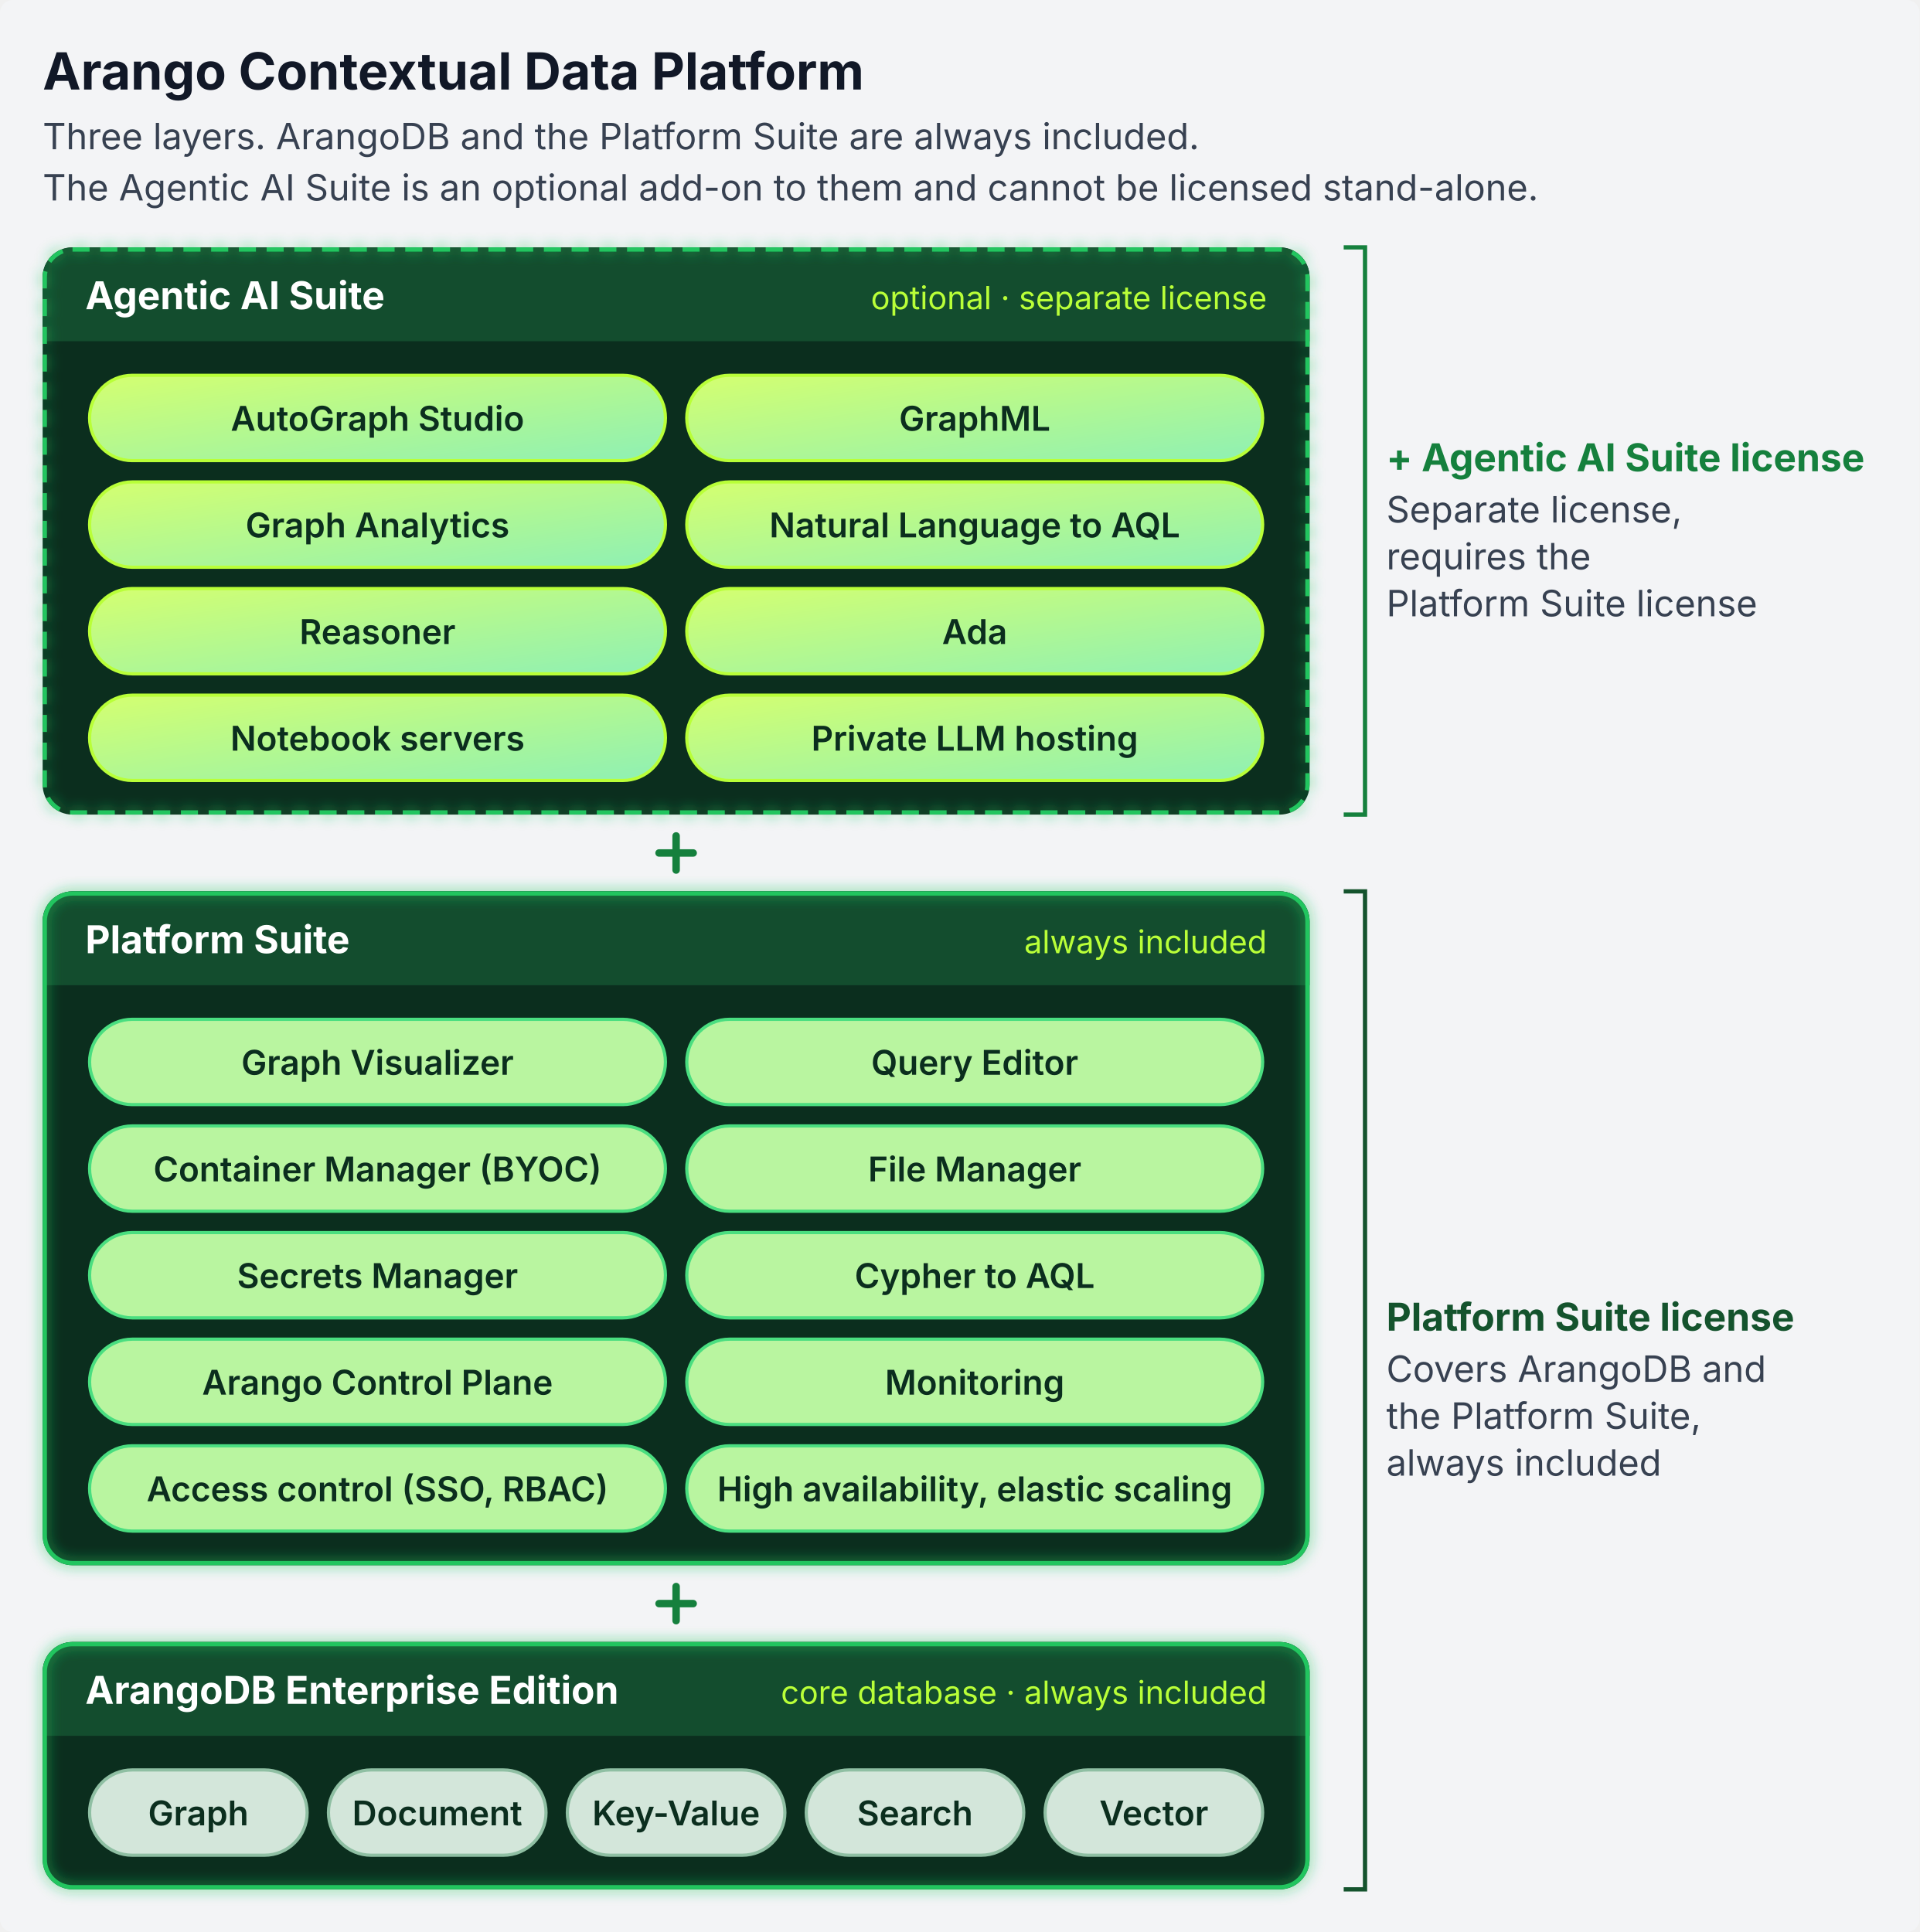
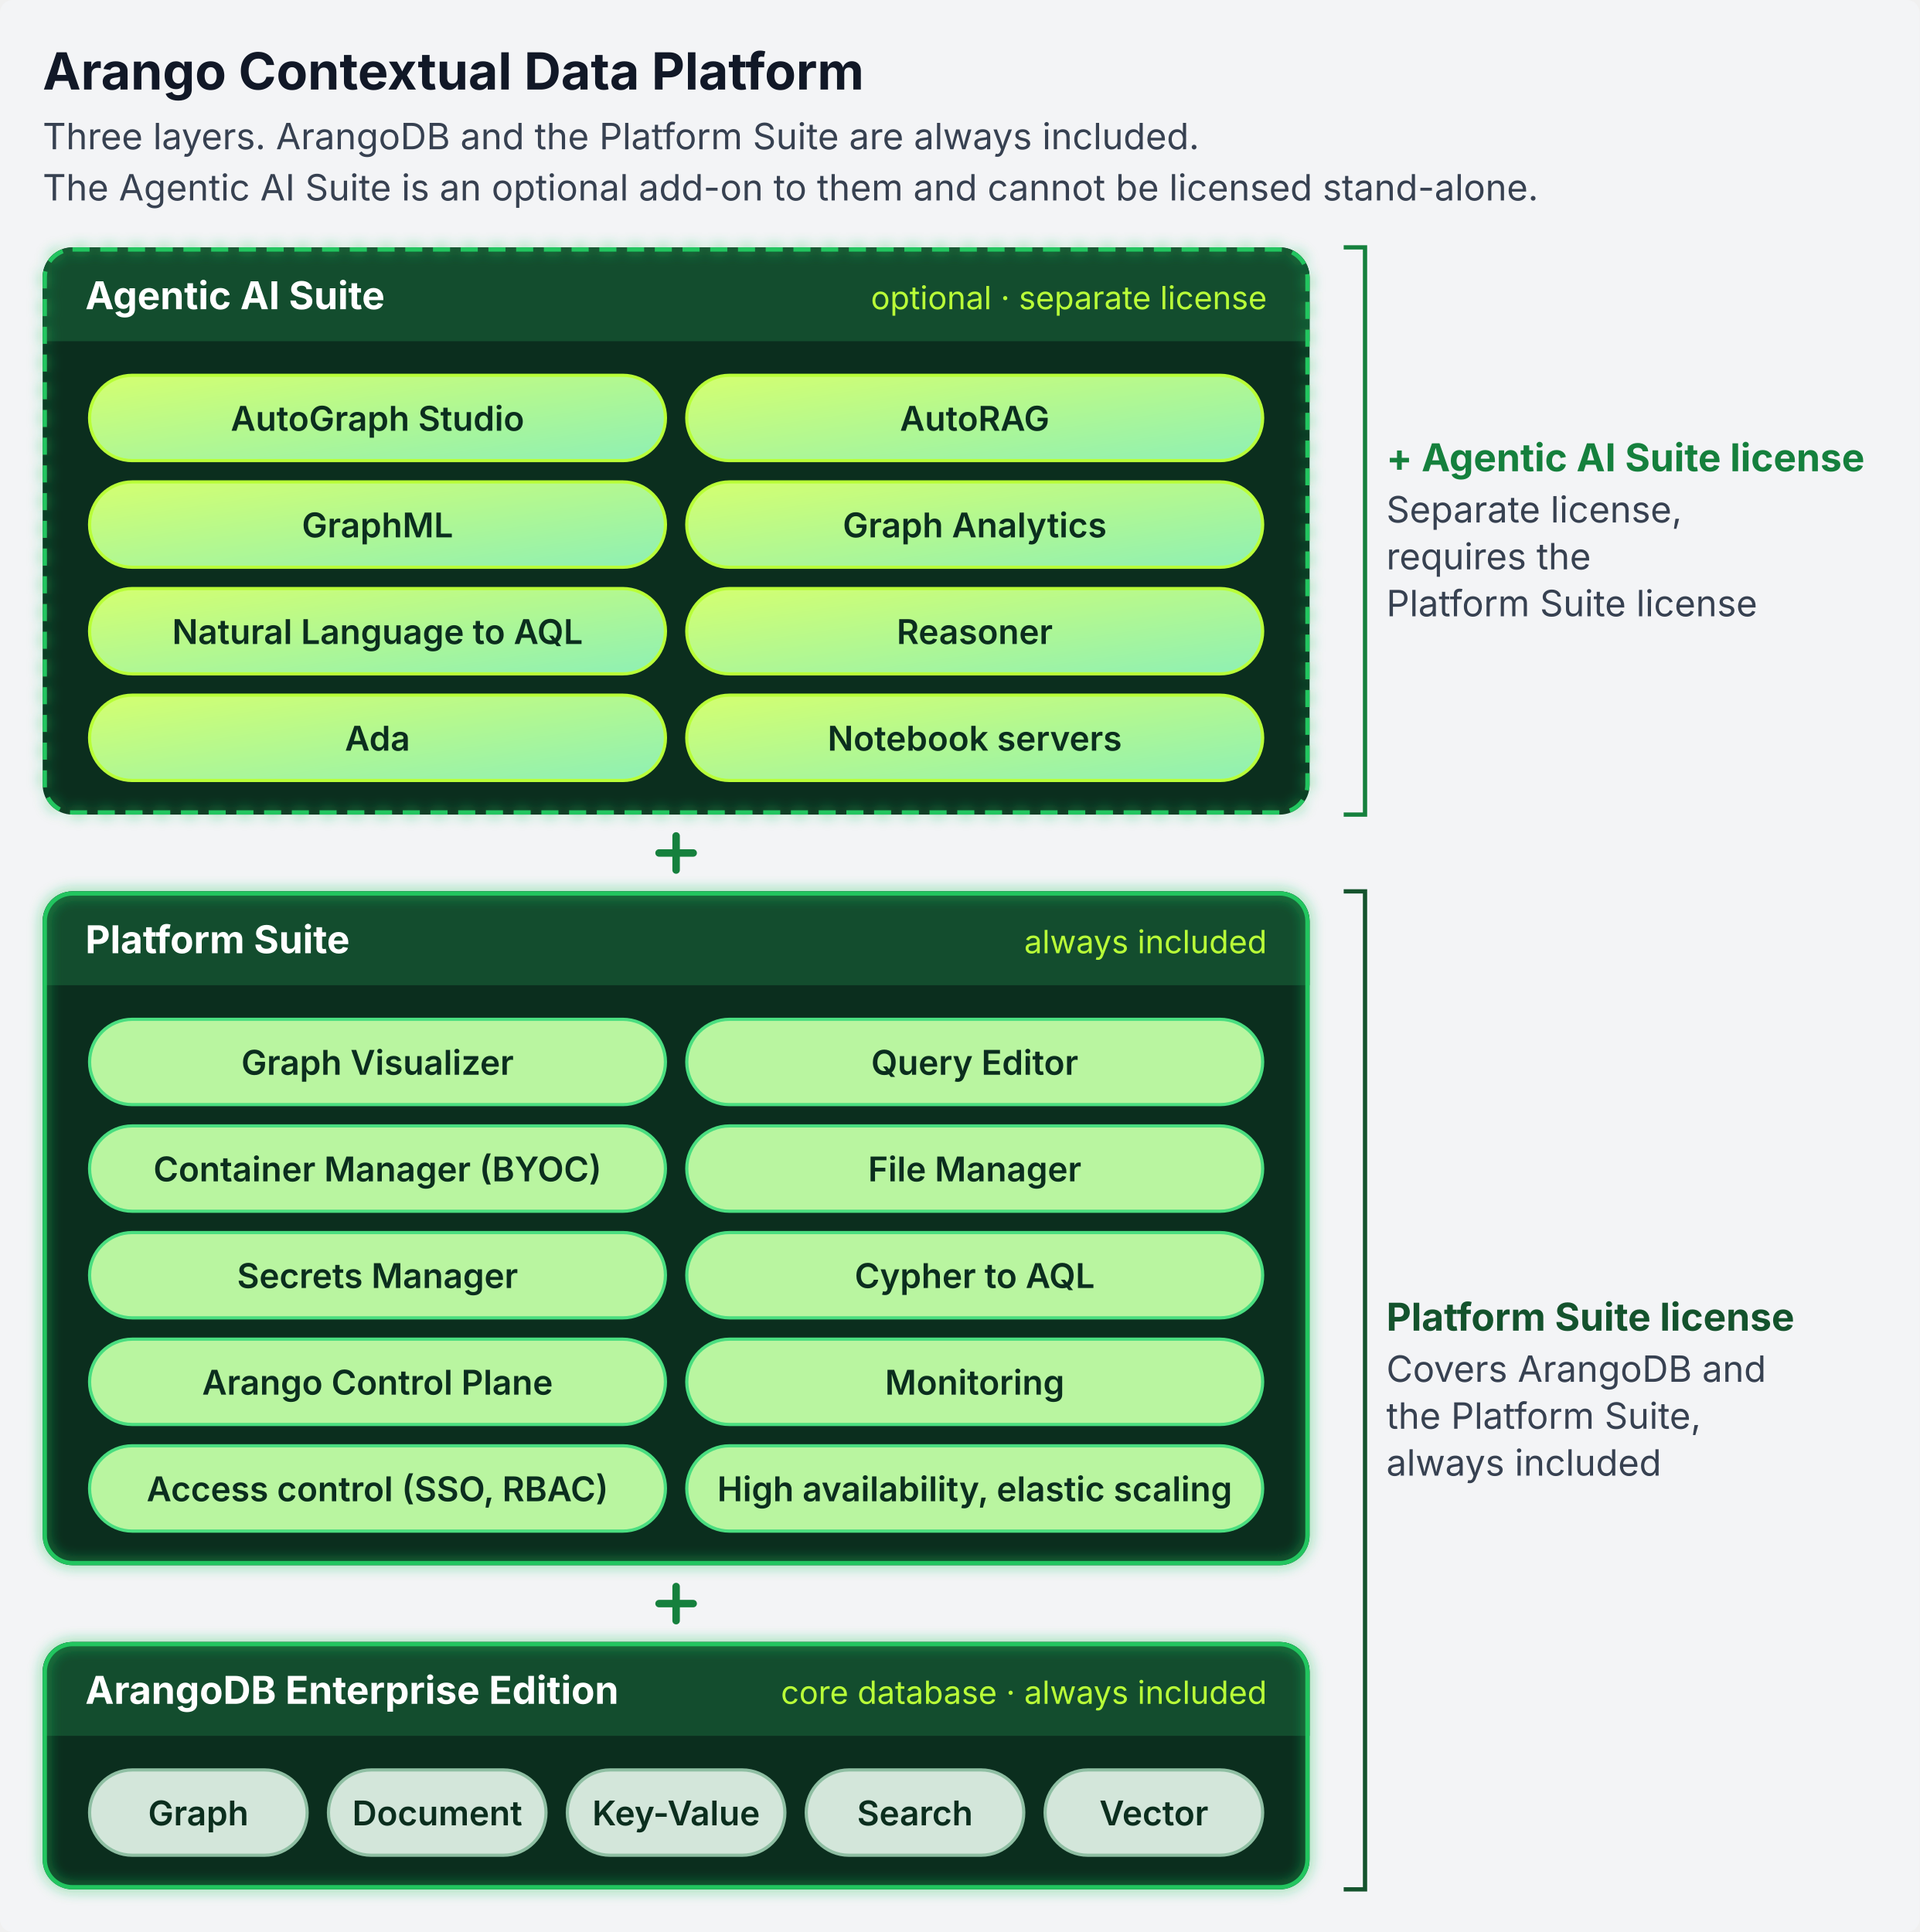
<svg xmlns="http://www.w3.org/2000/svg" xmlns:xlink="http://www.w3.org/1999/xlink" viewBox="0 0 900 906" style="display:block;width:100%;max-width:900px;margin:0 auto">
  <style>
    .cdp-suites text { font-family: Inter, sans-serif; }
    .cdp-suites .card-link { cursor: pointer; }
    .cdp-suites .card-link rect { stroke-width: 1.5; }
    .cdp-suites .card-link .pill-aai { fill: url(#cdp-suites-aai-fill); stroke: #b9ff38; }
    .cdp-suites .card-link .pill-ps  { fill: #b9f5a0; stroke: #4ade80; }
    .cdp-suites .card-link .pill-db  { fill: #d3e6da; stroke: #8fbfa3; }
    .cdp-suites .card-link:hover rect { fill: #ffffff; stroke: #22c55e; }
    .cdp-suites .card-link text { font-size: 16px; font-weight: 600; fill: #0b2e1e; }
  </style>
  <defs>
    <filter id="cdp-suites-glow" x="-20%" y="-20%" width="140%" height="140%">
      <feGaussianBlur stdDeviation="3" result="blur" />
      <feMerge>
        <feMergeNode in="blur" />
        <feMergeNode in="SourceGraphic" />
      </feMerge>
    </filter>
    <linearGradient id="cdp-suites-aai-fill" x1="0" y1="0" x2="1" y2="1">
      <stop offset="0" stop-color="#d4ff70" />
      <stop offset="1" stop-color="#8ef0b4" />
    </linearGradient>
  </defs>
  <g class="cdp-suites">
    <rect width="900" height="906" fill="#f3f4f6" rx="6" />
    <text x="20" y="42" font-size="24" font-weight="bold" fill="#111827">Arango Contextual Data Platform</text>
    <text x="20" y="70" font-size="17" fill="#374151">Three layers. ArangoDB and the Platform Suite are always included.</text>
    <text x="20" y="94" font-size="17" fill="#374151">The Agentic AI Suite is an optional add-on to them and cannot be licensed stand-alone.</text>
    <rect x="20" y="116" width="594" height="266" rx="14" fill="#0b2e1e" />
    <path d="M 20 160 V 130 A 14 14 0 0 1 34 116 H 600 A 14 14 0 0 1 614 130 V 160 Z" fill="#134d2e" />
    <rect x="21" y="117" width="592" height="264" rx="13" fill="none" stroke="#22c55e" stroke-width="2" stroke-dasharray="8 5" filter="url(#cdp-suites-glow)" />
    <text x="40" y="145" font-size="18" font-weight="bold" fill="#ffffff">Agentic AI Suite</text>
    <text x="594" y="145" text-anchor="end" font-size="15" fill="#b9ff38">optional · separate license</text>
    <a class="card-link" xlink:href="/contextual-data-platform/autograph/">
      <rect x="42" y="176" width="270" height="40" rx="20" class="pill-aai" />
      <text x="177" y="202" text-anchor="middle">AutoGraph Studio</text>
    </a>
+     <a class="card-link" xlink:href="/contextual-data-platform/autorag/">
+       <rect x="322" y="176" width="270" height="40" rx="20" class="pill-aai" />
+       <text x="457" y="202" text-anchor="middle">AutoRAG</text>
+     </a>
    <a class="card-link" xlink:href="/contextual-data-platform/graphml/">
-       <rect x="322" y="176" width="270" height="40" rx="20" class="pill-aai" />
-       <text x="457" y="202" text-anchor="middle">GraphML</text>
+       <rect x="42" y="226" width="270" height="40" rx="20" class="pill-aai" />
+       <text x="177" y="252" text-anchor="middle">GraphML</text>
    </a>
    <a class="card-link" xlink:href="/contextual-data-platform/graph-analytics/">
-       <rect x="42" y="226" width="270" height="40" rx="20" class="pill-aai" />
-       <text x="177" y="252" text-anchor="middle">Graph Analytics</text>
+       <rect x="322" y="226" width="270" height="40" rx="20" class="pill-aai" />
+       <text x="457" y="252" text-anchor="middle">Graph Analytics</text>
    </a>
    <a class="card-link" xlink:href="/contextual-data-platform/natural-language-to-aql/">
-       <rect x="322" y="226" width="270" height="40" rx="20" class="pill-aai" />
-       <text x="457" y="252" text-anchor="middle">Natural Language to AQL</text>
+       <rect x="42" y="276" width="270" height="40" rx="20" class="pill-aai" />
+       <text x="177" y="302" text-anchor="middle">Natural Language to AQL</text>
    </a>
    <a class="card-link" xlink:href="/contextual-data-platform/reasoner/">
-       <rect x="42" y="276" width="270" height="40" rx="20" class="pill-aai" />
-       <text x="177" y="302" text-anchor="middle">Reasoner</text>
+       <rect x="322" y="276" width="270" height="40" rx="20" class="pill-aai" />
+       <text x="457" y="302" text-anchor="middle">Reasoner</text>
    </a>
    <a class="card-link" xlink:href="/contextual-data-platform/ada/">
-       <rect x="322" y="276" width="270" height="40" rx="20" class="pill-aai" />
-       <text x="457" y="302" text-anchor="middle">Ada</text>
+       <rect x="42" y="326" width="270" height="40" rx="20" class="pill-aai" />
+       <text x="177" y="352" text-anchor="middle">Ada</text>
    </a>
    <a class="card-link" xlink:href="/contextual-data-platform/notebook-servers/">
-       <rect x="42" y="326" width="270" height="40" rx="20" class="pill-aai" />
-       <text x="177" y="352" text-anchor="middle">Notebook servers</text>
-     </a>
-     <a class="card-link" xlink:href="/contextual-data-platform/private-llms/">
      <rect x="322" y="326" width="270" height="40" rx="20" class="pill-aai" />
-       <text x="457" y="352" text-anchor="middle">Private LLM hosting</text>
+       <text x="457" y="352" text-anchor="middle">Notebook servers</text>
    </a>
    <path d="M 317 392 V 408 M 309 400 H 325" stroke="#15803d" stroke-width="3.5" stroke-linecap="round" />
    <rect x="20" y="418" width="594" height="316" rx="14" fill="#0b2e1e" />
    <path d="M 20 462 V 432 A 14 14 0 0 1 34 418 H 600 A 14 14 0 0 1 614 432 V 462 Z" fill="#134d2e" />
    <rect x="21" y="419" width="592" height="314" rx="13" fill="none" stroke="#22c55e" stroke-width="2" filter="url(#cdp-suites-glow)" />
    <text x="40" y="447" font-size="18" font-weight="bold" fill="#ffffff">Platform Suite</text>
    <text x="594" y="447" text-anchor="end" font-size="15" fill="#b9ff38">always included</text>
    <a class="card-link" xlink:href="/contextual-data-platform/graph-visualizer/">
      <rect x="42" y="478" width="270" height="40" rx="20" class="pill-ps" />
      <text x="177" y="504" text-anchor="middle">Graph Visualizer</text>
    </a>
    <a class="card-link" xlink:href="/contextual-data-platform/query-editor/">
      <rect x="322" y="478" width="270" height="40" rx="20" class="pill-ps" />
      <text x="457" y="504" text-anchor="middle">Query Editor</text>
    </a>
    <a class="card-link" xlink:href="/contextual-data-platform/container-manager/">
      <rect x="42" y="528" width="270" height="40" rx="20" class="pill-ps" />
      <text x="177" y="554" text-anchor="middle">Container Manager (BYOC)</text>
    </a>
    <a class="card-link" xlink:href="/contextual-data-platform/file-manager/">
      <rect x="322" y="528" width="270" height="40" rx="20" class="pill-ps" />
      <text x="457" y="554" text-anchor="middle">File Manager</text>
    </a>
    <a class="card-link" xlink:href="/contextual-data-platform/secrets-manager/">
      <rect x="42" y="578" width="270" height="40" rx="20" class="pill-ps" />
      <text x="177" y="604" text-anchor="middle">Secrets Manager</text>
    </a>
    <a class="card-link" xlink:href="/contextual-data-platform/cypher-to-aql/">
      <rect x="322" y="578" width="270" height="40" rx="20" class="pill-ps" />
      <text x="457" y="604" text-anchor="middle">Cypher to AQL</text>
    </a>
    <a class="card-link" xlink:href="/contextual-data-platform/control-plane-acp/">
      <rect x="42" y="628" width="270" height="40" rx="20" class="pill-ps" />
      <text x="177" y="654" text-anchor="middle">Arango Control Plane</text>
    </a>
    <a class="card-link" xlink:href="/contextual-data-platform/monitoring/">
      <rect x="322" y="628" width="270" height="40" rx="20" class="pill-ps" />
      <text x="457" y="654" text-anchor="middle">Monitoring</text>
    </a>
    <a class="card-link" xlink:href="/contextual-data-platform/access-control/">
      <rect x="42" y="678" width="270" height="40" rx="20" class="pill-ps" />
      <text x="177" y="704" text-anchor="middle">Access control (SSO, RBAC)</text>
    </a>
    <a class="card-link" xlink:href="/contextual-data-platform/architecture/#operational-model">
      <rect x="322" y="678" width="270" height="40" rx="20" class="pill-ps" />
      <text x="457" y="704" text-anchor="middle">High availability, elastic scaling</text>
    </a>
    <path d="M 317 744 V 760 M 309 752 H 325" stroke="#15803d" stroke-width="3.5" stroke-linecap="round" />
    <rect x="20" y="770" width="594" height="116" rx="14" fill="#0b2e1e" />
    <path d="M 20 814 V 784 A 14 14 0 0 1 34 770 H 600 A 14 14 0 0 1 614 784 V 814 Z" fill="#134d2e" />
    <rect x="21" y="771" width="592" height="114" rx="13" fill="none" stroke="#22c55e" stroke-width="2" filter="url(#cdp-suites-glow)" />
    <text x="40" y="799" font-size="18" font-weight="bold" fill="#ffffff">ArangoDB Enterprise Edition</text>
    <text x="594" y="799" text-anchor="end" font-size="15" fill="#b9ff38">core database · always included</text>
    <a class="card-link" xlink:href="/arangodb/">
      <rect x="42" y="830" width="102" height="40" rx="20" class="pill-db" />
      <text x="93" y="856" text-anchor="middle">Graph</text>
    </a>
    <a class="card-link" xlink:href="/arangodb/">
      <rect x="154" y="830" width="102" height="40" rx="20" class="pill-db" />
      <text x="205" y="856" text-anchor="middle">Document</text>
    </a>
    <a class="card-link" xlink:href="/arangodb/">
      <rect x="266" y="830" width="102" height="40" rx="20" class="pill-db" />
      <text x="317" y="856" text-anchor="middle">Key-Value</text>
    </a>
    <a class="card-link" xlink:href="/arangodb/">
      <rect x="378" y="830" width="102" height="40" rx="20" class="pill-db" />
      <text x="429" y="856" text-anchor="middle">Search</text>
    </a>
    <a class="card-link" xlink:href="/arangodb/">
      <rect x="490" y="830" width="102" height="40" rx="20" class="pill-db" />
      <text x="541" y="856" text-anchor="middle">Vector</text>
    </a>
    <path d="M 630 116 h 10 v 266 h -10" fill="none" stroke="#15803d" stroke-width="2" />
    <text x="650" y="221" font-size="18" font-weight="bold" fill="#15803d">+ Agentic AI Suite license</text>
    <text x="650" y="245" font-size="17" fill="#374151">Separate license,</text>
    <text x="650" y="267" font-size="17" fill="#374151">requires the</text>
    <text x="650" y="289" font-size="17" fill="#374151">Platform Suite license</text>
    <path d="M 630 418 h 10 v 468 h -10" fill="none" stroke="#14532d" stroke-width="2" />
    <text x="650" y="624" font-size="18" font-weight="bold" fill="#14532d">Platform Suite license</text>
    <text x="650" y="648" font-size="17" fill="#374151">Covers ArangoDB and</text>
    <text x="650" y="670" font-size="17" fill="#374151">the Platform Suite,</text>
    <text x="650" y="692" font-size="17" fill="#374151">always included</text>
  </g>
</svg>
